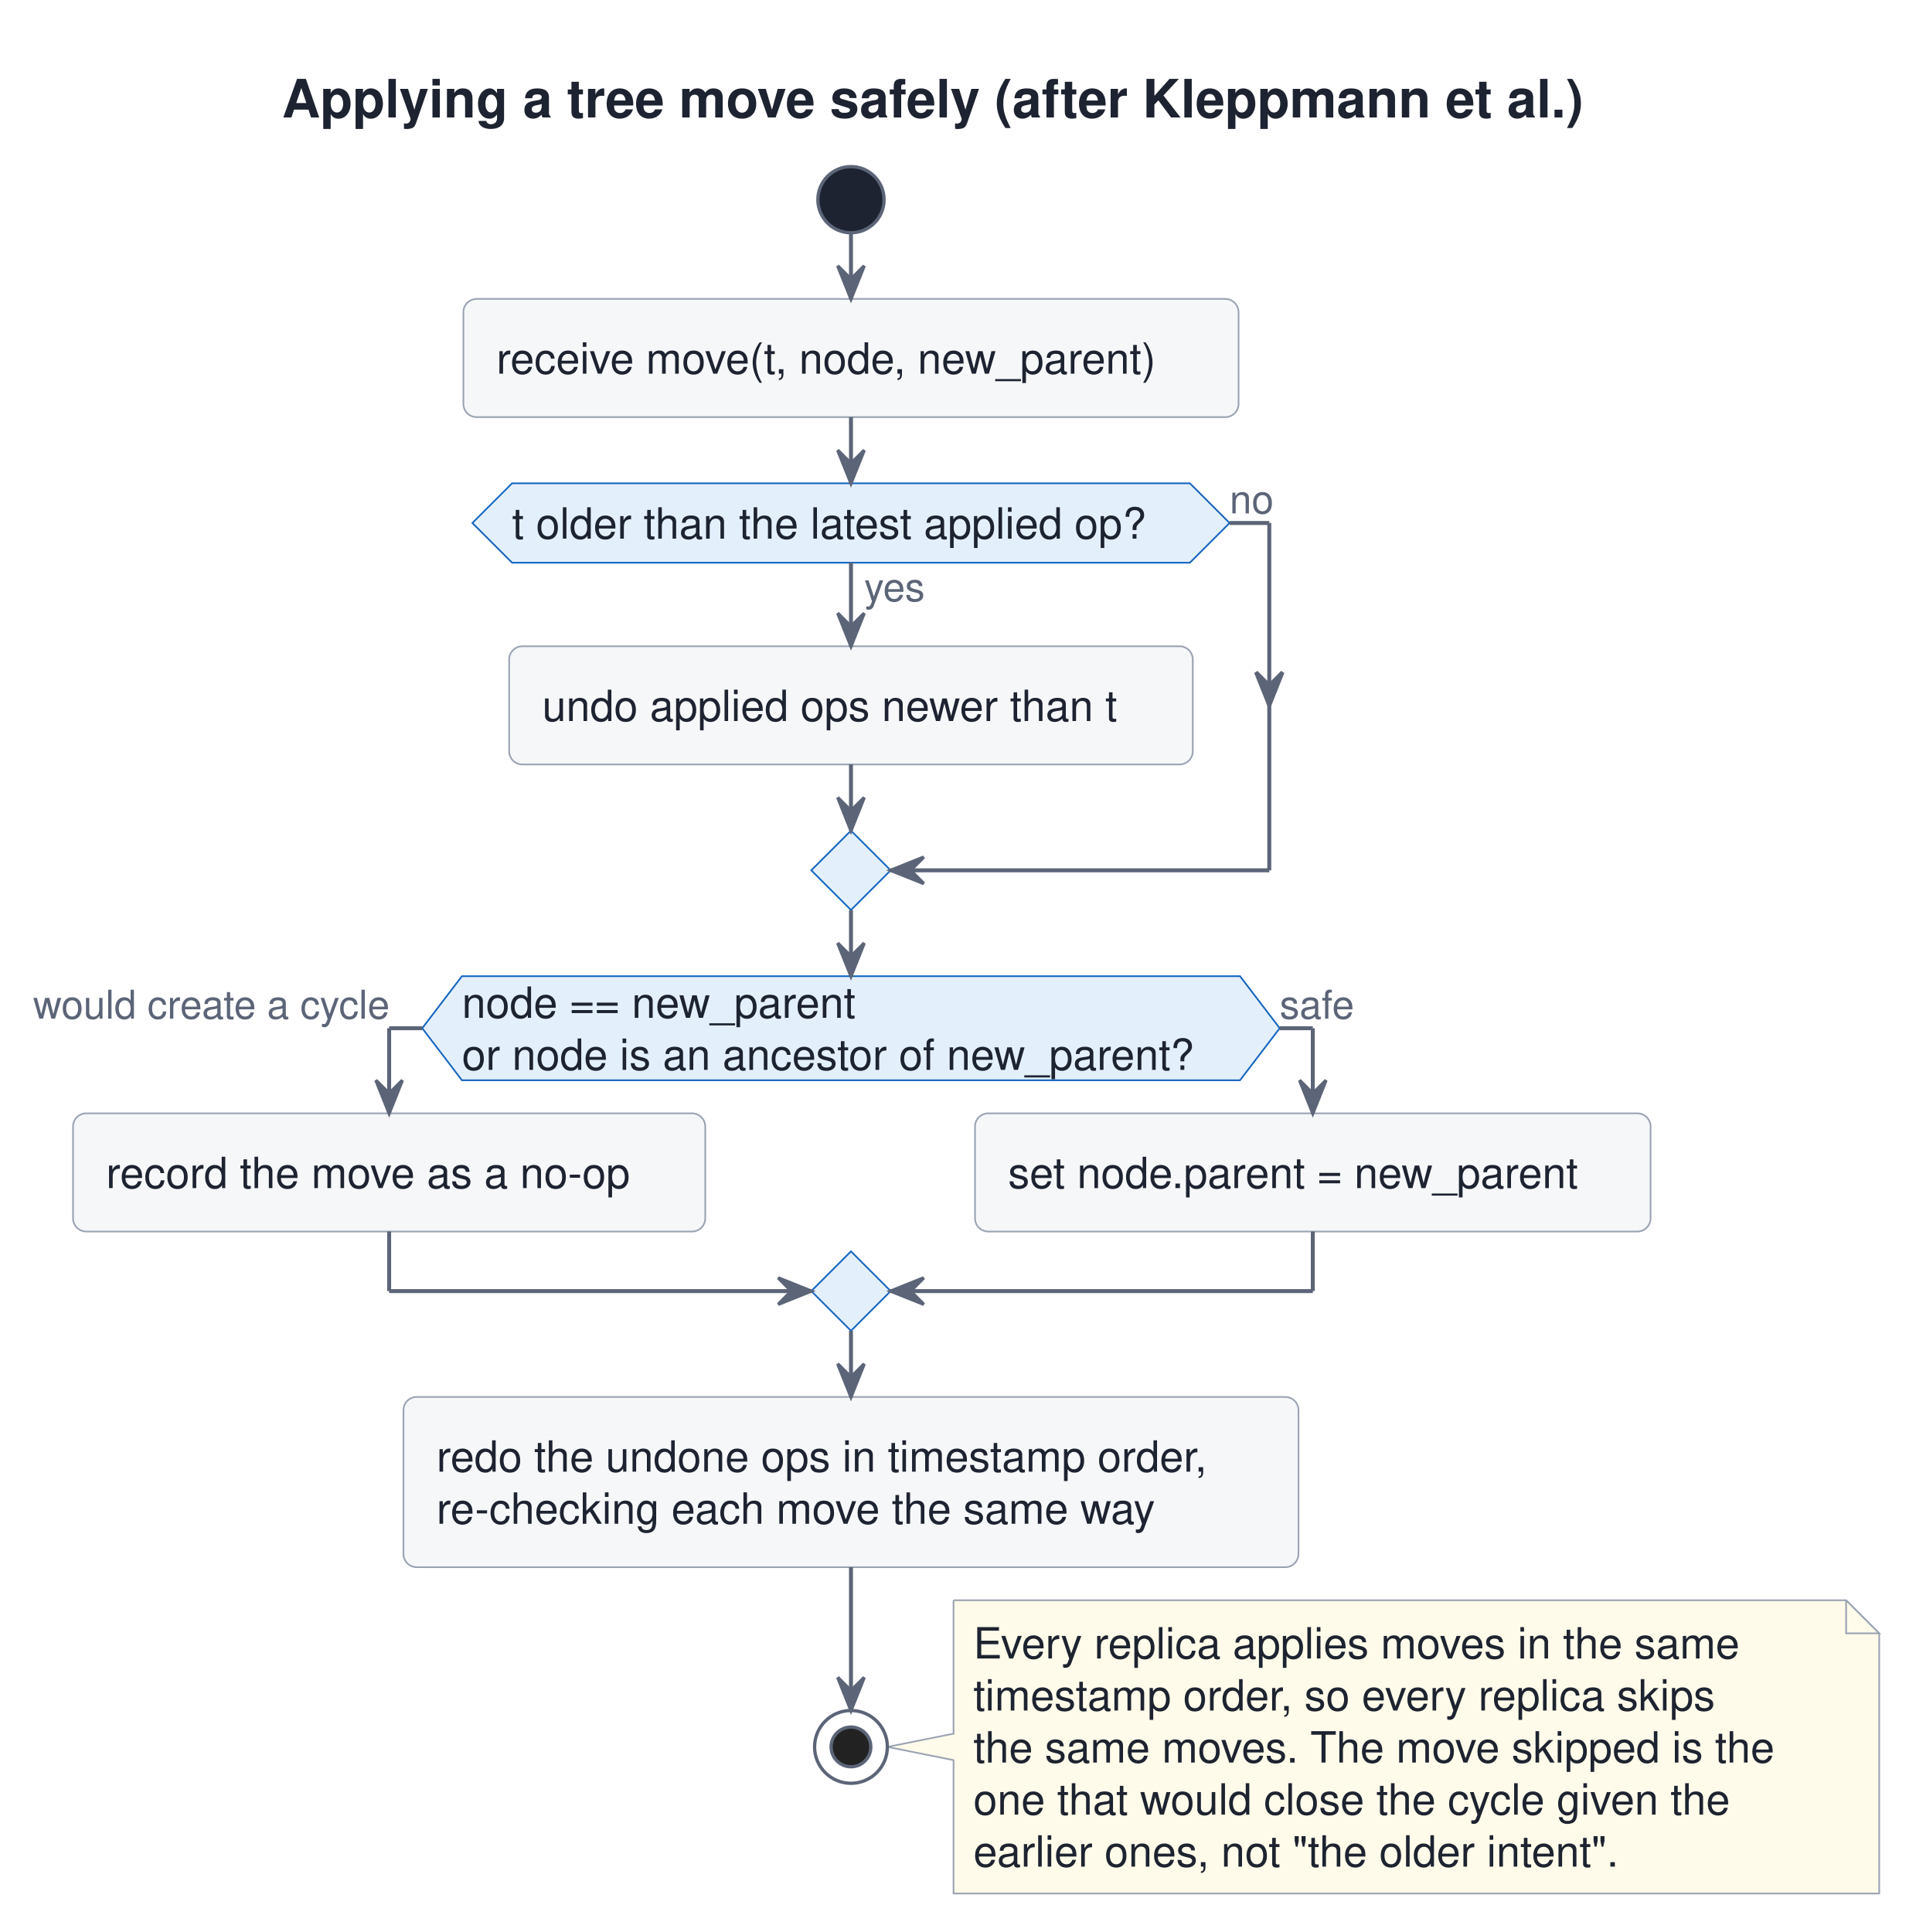
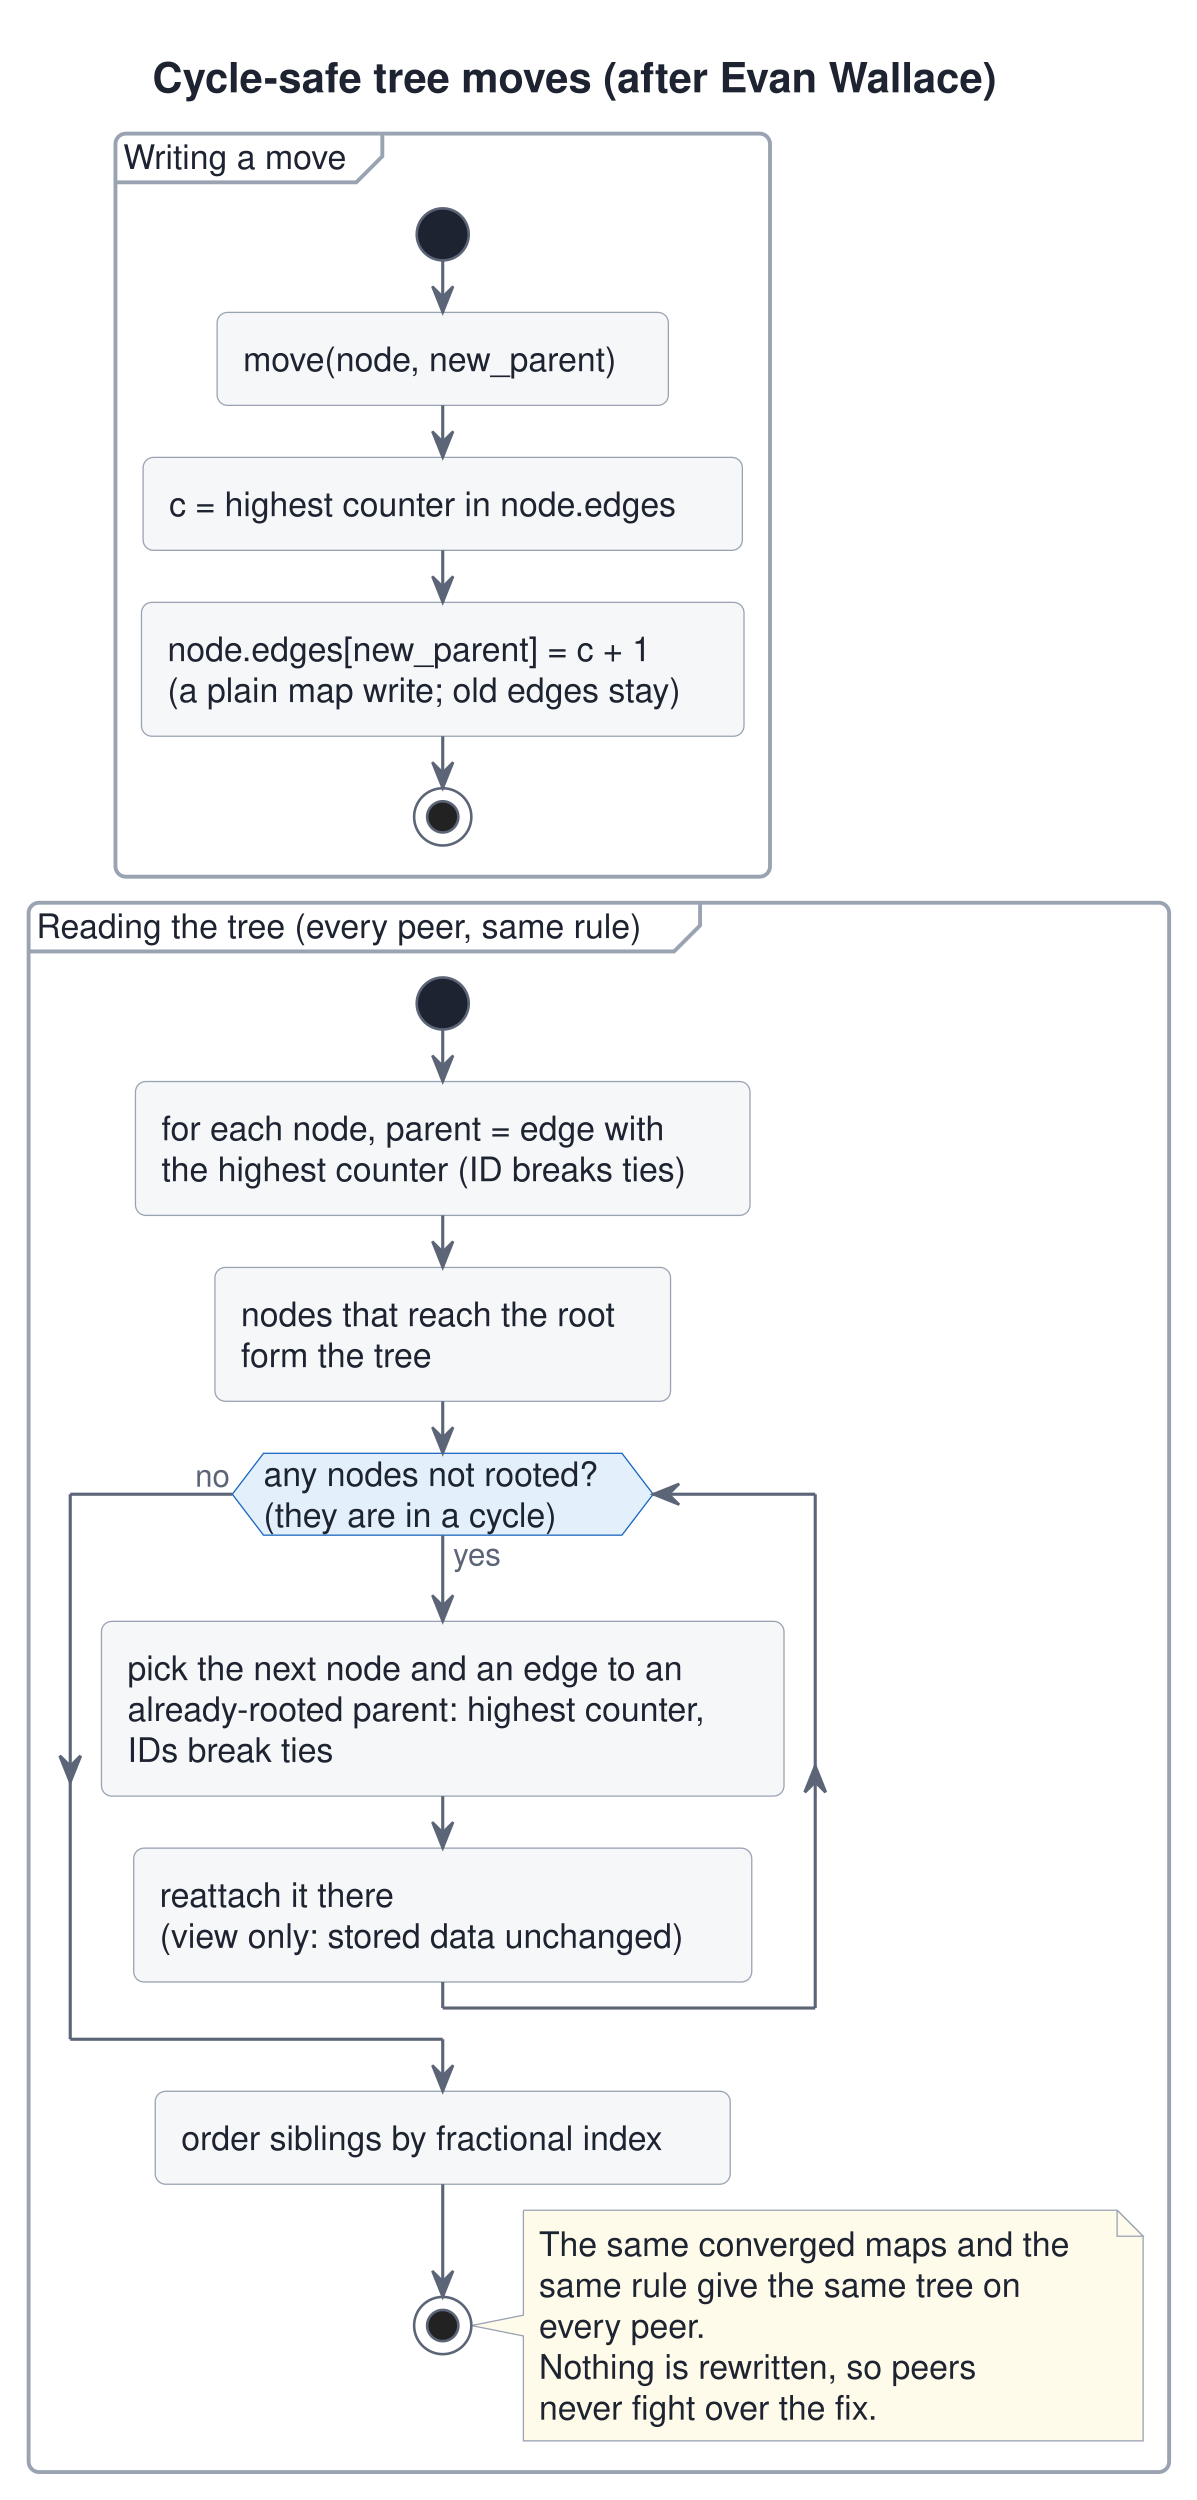
- <svg xmlns="http://www.w3.org/2000/svg" contentStyleType="text/css" data-diagram-type="ACTIVITY" height="584px" preserveAspectRatio="none" style="width:579px;height:584px;" version="1.1" viewBox="0 0 579 584" width="579px" zoomAndPan="magnify">
+ <svg xmlns="http://www.w3.org/2000/svg" contentStyleType="text/css" data-diagram-type="ACTIVITY" height="961px" preserveAspectRatio="none" style="width:460px;height:961px;" version="1.1" viewBox="0 0 460 961" width="460px" zoomAndPan="magnify">
  <defs />
  <g>
    <g class="title" data-source-line="2">
-       <text fill="#1D2330" font-family="Helvetica" font-size="16" font-weight="bold" lengthAdjust="spacing" textLength="406.531" x="85.221" y="35.5">Applying a tree move safely (after Kleppmann et al.)</text>
+       <text fill="#1D2330" font-family="Helvetica" font-size="16" font-weight="bold" lengthAdjust="spacing" textLength="340.25" x="58.583" y="35.5">Cycle-safe tree moves (after Evan Wallace)</text>
    </g>
-     <ellipse cx="257.199" cy="60.359" fill="#1D2330" rx="10" ry="10" style="stroke:#5C6577;stroke-width:1;" />
-     <rect fill="#F6F7F9" height="35.73" rx="4" ry="4" style="stroke:#9AA3B2;stroke-width:0.5;" width="234.284" x="140.057" y="90.359" />
-     <text fill="#1D2330" font-family="Helvetica" font-size="13" lengthAdjust="spacing" textLength="214.284" x="150.057" y="112.953">receive move(t, node, new_parent)</text>
-     <rect fill="#F6F7F9" height="35.73" rx="4" ry="4" style="stroke:#9AA3B2;stroke-width:0.5;" width="206.621" x="153.889" y="195.349" />
-     <text fill="#1D2330" font-family="Helvetica" font-size="13" lengthAdjust="spacing" textLength="186.621" x="163.889" y="217.942">undo applied ops newer than t</text>
-     <polygon fill="#E3F0FC" points="154.77,146.089,359.628,146.089,371.628,158.089,359.628,170.089,154.77,170.089,142.77,158.089,154.77,146.089" style="stroke:#1565C0;stroke-width:0.5;" />
-     <text fill="#5C6577" font-family="Helvetica" font-size="12" lengthAdjust="spacing" textLength="20.074" x="261.199" y="181.714">yes</text>
-     <text fill="#1D2330" font-family="Helvetica" font-size="13" lengthAdjust="spacing" textLength="204.858" x="154.77" y="162.818">t older than the latest applied op?</text>
-     <text fill="#5C6577" font-family="Helvetica" font-size="12" lengthAdjust="spacing" textLength="14.285" x="371.628" y="155.194">no</text>
-     <polygon fill="#E3F0FC" points="257.199,251.078,269.199,263.078,257.199,275.078,245.199,263.078,257.199,251.078" style="stroke:#1565C0;stroke-width:0.5;" />
-     <polygon fill="#E3F0FC" points="139.615,295.078,374.783,295.078,386.783,310.808,374.783,326.537,139.615,326.537,127.615,310.808,139.615,295.078" style="stroke:#1565C0;stroke-width:0.5;" />
-     <text fill="#1D2330" font-family="Helvetica" font-size="13" lengthAdjust="spacing" textLength="127.023" x="139.615" y="307.672">node == new_parent</text>
-     <text fill="#1D2330" font-family="Helvetica" font-size="13" lengthAdjust="spacing" textLength="235.168" x="139.615" y="323.401">or node is an ancestor of new_parent?</text>
-     <text fill="#5C6577" font-family="Helvetica" font-size="12" lengthAdjust="spacing" textLength="117.615" x="10" y="307.913">would create a cycle</text>
-     <text fill="#5C6577" font-family="Helvetica" font-size="12" lengthAdjust="spacing" textLength="24.51" x="386.783" y="307.913">safe</text>
-     <rect fill="#F6F7F9" height="35.73" rx="4" ry="4" style="stroke:#9AA3B2;stroke-width:0.5;" width="191.088" x="22.071" y="336.537" />
-     <text fill="#1D2330" font-family="Helvetica" font-size="13" lengthAdjust="spacing" textLength="171.088" x="32.071" y="359.131">record the move as a no-op</text>
-     <rect fill="#F6F7F9" height="35.73" rx="4" ry="4" style="stroke:#9AA3B2;stroke-width:0.5;" width="204.184" x="294.691" y="336.537" />
-     <text fill="#1D2330" font-family="Helvetica" font-size="13" lengthAdjust="spacing" textLength="184.184" x="304.691" y="359.131">set node.parent = new_parent</text>
-     <polygon fill="#E3F0FC" points="257.199,378.267,269.199,390.267,257.199,402.267,245.199,390.267,257.199,378.267" style="stroke:#1565C0;stroke-width:0.5;" />
-     <rect fill="#F6F7F9" height="51.459" rx="4" ry="4" style="stroke:#9AA3B2;stroke-width:0.5;" width="270.51" x="121.944" y="422.267" />
-     <text fill="#1D2330" font-family="Helvetica" font-size="13" lengthAdjust="spacing" textLength="250.51" x="131.944" y="444.86">redo the undone ops in timestamp order,</text>
-     <text fill="#1D2330" font-family="Helvetica" font-size="13" lengthAdjust="spacing" textLength="234.743" x="131.944" y="460.59">re-checking each move the same way</text>
-     <path d="M288.199,483.726 L288.199,524.049 L268.199,528.049 L288.199,532.049 L288.199,572.373 A0,0 0 0 0 288.199,572.373 L567.974,572.373 A0,0 0 0 0 567.974,572.373 L567.974,493.726 L557.974,483.726 L288.199,483.726 A0,0 0 0 0 288.199,483.726" fill="#FFFBEA" style="stroke:#9AA3B2;stroke-width:0.5;" />
-     <path d="M557.974,483.726 L557.974,493.726 L567.974,493.726 L557.974,483.726" fill="#FFFBEA" style="stroke:#9AA3B2;stroke-width:0.5;" />
-     <text fill="#1D2330" font-family="Helvetica" font-size="13" lengthAdjust="spacing" textLength="246.657" x="294.199" y="501.319">Every replica applies moves in the same</text>
-     <text fill="#1D2330" font-family="Helvetica" font-size="13" lengthAdjust="spacing" textLength="242.023" x="294.199" y="517.049">timestamp order, so every replica skips</text>
-     <text fill="#1D2330" font-family="Helvetica" font-size="13" lengthAdjust="spacing" textLength="258.775" x="294.199" y="532.778">the same moves. The move skipped is the</text>
-     <text fill="#1D2330" font-family="Helvetica" font-size="13" lengthAdjust="spacing" textLength="247.793" x="294.199" y="548.508">one that would close the cycle given the</text>
-     <text fill="#1D2330" font-family="Helvetica" font-size="13" lengthAdjust="spacing" textLength="211.561" x="294.199" y="564.237">earlier ones, not "the older intent".</text>
-     <ellipse cx="257.199" cy="528.049" fill="none" rx="11" ry="11" style="stroke:#5C6577;stroke-width:1;" />
-     <ellipse cx="257.199" cy="528.049" fill="#222222" rx="6" ry="6" style="stroke:#5C6577;stroke-width:1;" />
-     <line style="stroke:#5C6577;stroke-width:1.2;" x1="257.199" x2="257.199" y1="70.359" y2="90.359" />
-     <polygon fill="#5C6577" points="253.199,80.359,257.199,90.359,261.199,80.359,257.199,84.359" style="stroke:#5C6577;stroke-width:1;" />
-     <line style="stroke:#5C6577;stroke-width:1.2;" x1="257.199" x2="257.199" y1="170.089" y2="195.349" />
-     <polygon fill="#5C6577" points="253.199,185.349,257.199,195.349,261.199,185.349,257.199,189.349" style="stroke:#5C6577;stroke-width:1;" />
-     <line style="stroke:#5C6577;stroke-width:1.2;" x1="371.628" x2="383.628" y1="158.089" y2="158.089" />
-     <polygon fill="#5C6577" points="379.628,203.213,383.628,213.213,387.628,203.213,383.628,207.213" style="stroke:#5C6577;stroke-width:1.2;" />
-     <line style="stroke:#5C6577;stroke-width:1.2;" x1="383.628" x2="383.628" y1="158.089" y2="263.078" />
-     <line style="stroke:#5C6577;stroke-width:1.2;" x1="383.628" x2="269.199" y1="263.078" y2="263.078" />
-     <polygon fill="#5C6577" points="279.199,259.078,269.199,263.078,279.199,267.078,275.199,263.078" style="stroke:#5C6577;stroke-width:1;" />
-     <line style="stroke:#5C6577;stroke-width:1.2;" x1="257.199" x2="257.199" y1="231.078" y2="251.078" />
-     <polygon fill="#5C6577" points="253.199,241.078,257.199,251.078,261.199,241.078,257.199,245.078" style="stroke:#5C6577;stroke-width:1;" />
-     <line style="stroke:#5C6577;stroke-width:1.2;" x1="257.199" x2="257.199" y1="126.089" y2="146.089" />
-     <polygon fill="#5C6577" points="253.199,136.089,257.199,146.089,261.199,136.089,257.199,140.089" style="stroke:#5C6577;stroke-width:1;" />
-     <line style="stroke:#5C6577;stroke-width:1.2;" x1="127.615" x2="117.615" y1="310.808" y2="310.808" />
-     <line style="stroke:#5C6577;stroke-width:1.2;" x1="117.615" x2="117.615" y1="310.808" y2="336.537" />
-     <polygon fill="#5C6577" points="113.615,326.537,117.615,336.537,121.615,326.537,117.615,330.537" style="stroke:#5C6577;stroke-width:1;" />
-     <line style="stroke:#5C6577;stroke-width:1.2;" x1="386.783" x2="396.783" y1="310.808" y2="310.808" />
-     <line style="stroke:#5C6577;stroke-width:1.2;" x1="396.783" x2="396.783" y1="310.808" y2="336.537" />
-     <polygon fill="#5C6577" points="392.783,326.537,396.783,336.537,400.783,326.537,396.783,330.537" style="stroke:#5C6577;stroke-width:1;" />
-     <line style="stroke:#5C6577;stroke-width:1.2;" x1="117.615" x2="117.615" y1="372.267" y2="390.267" />
-     <line style="stroke:#5C6577;stroke-width:1.2;" x1="117.615" x2="245.199" y1="390.267" y2="390.267" />
-     <polygon fill="#5C6577" points="235.199,386.267,245.199,390.267,235.199,394.267,239.199,390.267" style="stroke:#5C6577;stroke-width:1;" />
-     <line style="stroke:#5C6577;stroke-width:1.2;" x1="396.783" x2="396.783" y1="372.267" y2="390.267" />
-     <line style="stroke:#5C6577;stroke-width:1.2;" x1="396.783" x2="269.199" y1="390.267" y2="390.267" />
-     <polygon fill="#5C6577" points="279.199,386.267,269.199,390.267,279.199,394.267,275.199,390.267" style="stroke:#5C6577;stroke-width:1;" />
-     <line style="stroke:#5C6577;stroke-width:1.2;" x1="257.199" x2="257.199" y1="275.078" y2="295.078" />
-     <polygon fill="#5C6577" points="253.199,285.078,257.199,295.078,261.199,285.078,257.199,289.078" style="stroke:#5C6577;stroke-width:1;" />
-     <line style="stroke:#5C6577;stroke-width:1.2;" x1="257.199" x2="257.199" y1="402.267" y2="422.267" />
-     <polygon fill="#5C6577" points="253.199,412.267,257.199,422.267,261.199,412.267,257.199,416.267" style="stroke:#5C6577;stroke-width:1;" />
-     <line style="stroke:#5C6577;stroke-width:1.2;" x1="257.199" x2="257.199" y1="473.726" y2="517.049" />
-     <polygon fill="#5C6577" points="253.199,507.049,257.199,517.049,261.199,507.049,257.199,511.049" style="stroke:#5C6577;stroke-width:1;" />
+     <rect fill="none" height="285.647" rx="4" ry="4" style="stroke:#9AA3B2;stroke-width:1.5;" width="251.618" x="44.377" y="51.359" />
+     <path d="M146.964,51.359 L146.964,60.089 L136.964,70.089 L44.377,70.089" fill="none" style="stroke:#9AA3B2;stroke-width:1.5;" />
+     <text fill="#1D2330" font-family="Helvetica" font-size="13" lengthAdjust="spacing" textLength="92.587" x="47.377" y="64.953">Writing a move</text>
+     <ellipse cx="170.186" cy="90.089" fill="#1D2330" rx="10" ry="10" style="stroke:#5C6577;stroke-width:1;" />
+     <rect fill="#F6F7F9" height="35.73" rx="4" ry="4" style="stroke:#9AA3B2;stroke-width:0.5;" width="173.461" x="83.456" y="120.089" />
+     <text fill="#1D2330" font-family="Helvetica" font-size="13" lengthAdjust="spacing" textLength="153.461" x="93.456" y="142.683">move(node, new_parent)</text>
+     <rect fill="#F6F7F9" height="35.73" rx="4" ry="4" style="stroke:#9AA3B2;stroke-width:0.5;" width="230.355" x="55.009" y="175.818" />
+     <text fill="#1D2330" font-family="Helvetica" font-size="13" lengthAdjust="spacing" textLength="210.355" x="65.009" y="198.412">c = highest counter in node.edges</text>
+     <rect fill="#F6F7F9" height="51.459" rx="4" ry="4" style="stroke:#9AA3B2;stroke-width:0.5;" width="231.618" x="54.377" y="231.548" />
+     <text fill="#1D2330" font-family="Helvetica" font-size="13" lengthAdjust="spacing" textLength="198.231" x="64.377" y="254.142">node.edges[new_parent] = c + 1</text>
+     <text fill="#1D2330" font-family="Helvetica" font-size="13" lengthAdjust="spacing" textLength="211.618" x="64.377" y="269.871">(a plain map write; old edges stay)</text>
+     <ellipse cx="170.186" cy="314.007" fill="none" rx="11" ry="11" style="stroke:#5C6577;stroke-width:1;" />
+     <ellipse cx="170.186" cy="314.007" fill="#222222" rx="6" ry="6" style="stroke:#5C6577;stroke-width:1;" />
+     <rect fill="none" height="603.256" rx="4" ry="4" style="stroke:#9AA3B2;stroke-width:1.5;" width="438.416" x="11" y="347.007" />
+     <path d="M269.111,347.007 L269.111,355.736 L259.111,365.736 L11,365.736" fill="none" style="stroke:#9AA3B2;stroke-width:1.5;" />
+     <text fill="#1D2330" font-family="Helvetica" font-size="13" lengthAdjust="spacing" textLength="248.111" x="14" y="360.601">Reading the tree (every peer, same rule)</text>
+     <ellipse cx="170.186" cy="385.736" fill="#1D2330" rx="10" ry="10" style="stroke:#5C6577;stroke-width:1;" />
+     <rect fill="#F6F7F9" height="51.459" rx="4" ry="4" style="stroke:#9AA3B2;stroke-width:0.5;" width="236.233" x="52.07" y="415.736" />
+     <text fill="#1D2330" font-family="Helvetica" font-size="13" lengthAdjust="spacing" textLength="209.276" x="62.07" y="438.33">for each node, parent = edge with</text>
+     <text fill="#1D2330" font-family="Helvetica" font-size="13" lengthAdjust="spacing" textLength="216.233" x="62.07" y="454.06">the highest counter (ID breaks ties)</text>
+     <rect fill="#F6F7F9" height="51.459" rx="4" ry="4" style="stroke:#9AA3B2;stroke-width:0.5;" width="175.137" x="82.618" y="487.195" />
+     <text fill="#1D2330" font-family="Helvetica" font-size="13" lengthAdjust="spacing" textLength="155.137" x="92.618" y="509.789">nodes that reach the root</text>
+     <text fill="#1D2330" font-family="Helvetica" font-size="13" lengthAdjust="spacing" textLength="80.025" x="92.618" y="525.519">form the tree</text>
+     <rect fill="#F6F7F9" height="67.189" rx="4" ry="4" style="stroke:#9AA3B2;stroke-width:0.5;" width="262.373" x="39" y="623.238" />
+     <text fill="#1D2330" font-family="Helvetica" font-size="13" lengthAdjust="spacing" textLength="228.103" x="49" y="645.832">pick the next node and an edge to an</text>
+     <text fill="#1D2330" font-family="Helvetica" font-size="13" lengthAdjust="spacing" textLength="242.373" x="49" y="661.562">already-rooted parent: highest counter,</text>
+     <text fill="#1D2330" font-family="Helvetica" font-size="13" lengthAdjust="spacing" textLength="83.757" x="49" y="677.291">IDs break ties</text>
+     <rect fill="#F6F7F9" height="51.459" rx="4" ry="4" style="stroke:#9AA3B2;stroke-width:0.5;" width="237.585" x="51.394" y="710.427" />
+     <text fill="#1D2330" font-family="Helvetica" font-size="13" lengthAdjust="spacing" textLength="97.398" x="61.394" y="733.02">reattach it there</text>
+     <text fill="#1D2330" font-family="Helvetica" font-size="13" lengthAdjust="spacing" textLength="217.585" x="61.394" y="748.75">(view only: stored data unchanged)</text>
+     <polygon fill="#E3F0FC" points="101.295,558.654,239.077,558.654,251.077,574.384,239.077,590.113,101.295,590.113,89.295,574.384,101.295,558.654" style="stroke:#1565C0;stroke-width:0.5;" />
+     <text fill="#5C6577" font-family="Helvetica" font-size="12" lengthAdjust="spacing" textLength="20.074" x="174.186" y="601.738">yes</text>
+     <text fill="#1D2330" font-family="Helvetica" font-size="13" lengthAdjust="spacing" textLength="137.782" x="101.295" y="571.248">any nodes not rooted?</text>
+     <text fill="#1D2330" font-family="Helvetica" font-size="13" lengthAdjust="spacing" textLength="121.723" x="101.295" y="586.977">(they are in a cycle)</text>
+     <text fill="#5C6577" font-family="Helvetica" font-size="12" lengthAdjust="spacing" textLength="14.285" x="75.01" y="571.489">no</text>
+     <rect fill="#F6F7F9" height="35.73" rx="4" ry="4" style="stroke:#9AA3B2;stroke-width:0.5;" width="221.018" x="59.678" y="803.886" />
+     <text fill="#1D2330" font-family="Helvetica" font-size="13" lengthAdjust="spacing" textLength="201.018" x="69.677" y="826.48">order siblings by fractional index</text>
+     <path d="M201.186,849.615 L201.186,889.939 L181.186,893.939 L201.186,897.939 L201.186,938.263 A0,0 0 0 0 201.186,938.263 L439.416,938.263 A0,0 0 0 0 439.416,938.263 L439.416,859.615 L429.416,849.615 L201.186,849.615 A0,0 0 0 0 201.186,849.615" fill="#FFFBEA" style="stroke:#9AA3B2;stroke-width:0.5;" />
+     <path d="M429.416,849.615 L429.416,859.615 L439.416,859.615 L429.416,849.615" fill="#FFFBEA" style="stroke:#9AA3B2;stroke-width:0.5;" />
+     <text fill="#1D2330" font-family="Helvetica" font-size="13" lengthAdjust="spacing" textLength="217.23" x="207.186" y="867.209">The same converged maps and the</text>
+     <text fill="#1D2330" font-family="Helvetica" font-size="13" lengthAdjust="spacing" textLength="196.809" x="207.186" y="882.938">same rule give the same tree on</text>
+     <text fill="#1D2330" font-family="Helvetica" font-size="13" lengthAdjust="spacing" textLength="70.078" x="207.186" y="898.668">every peer.</text>
+     <text fill="#1D2330" font-family="Helvetica" font-size="13" lengthAdjust="spacing" textLength="181.162" x="207.186" y="914.398">Nothing is rewritten, so peers</text>
+     <text fill="#1D2330" font-family="Helvetica" font-size="13" lengthAdjust="spacing" textLength="143.432" x="207.186" y="930.127">never fight over the fix.</text>
+     <ellipse cx="170.186" cy="893.939" fill="none" rx="11" ry="11" style="stroke:#5C6577;stroke-width:1;" />
+     <ellipse cx="170.186" cy="893.939" fill="#222222" rx="6" ry="6" style="stroke:#5C6577;stroke-width:1;" />
+     <line style="stroke:#5C6577;stroke-width:1.2;" x1="170.186" x2="170.186" y1="100.089" y2="120.089" />
+     <polygon fill="#5C6577" points="166.186,110.089,170.186,120.089,174.186,110.089,170.186,114.089" style="stroke:#5C6577;stroke-width:1;" />
+     <line style="stroke:#5C6577;stroke-width:1.2;" x1="170.186" x2="170.186" y1="155.818" y2="175.818" />
+     <polygon fill="#5C6577" points="166.186,165.818,170.186,175.818,174.186,165.818,170.186,169.818" style="stroke:#5C6577;stroke-width:1;" />
+     <line style="stroke:#5C6577;stroke-width:1.2;" x1="170.186" x2="170.186" y1="211.548" y2="231.548" />
+     <polygon fill="#5C6577" points="166.186,221.548,170.186,231.548,174.186,221.548,170.186,225.548" style="stroke:#5C6577;stroke-width:1;" />
+     <line style="stroke:#5C6577;stroke-width:1.2;" x1="170.186" x2="170.186" y1="283.007" y2="303.007" />
+     <polygon fill="#5C6577" points="166.186,293.007,170.186,303.007,174.186,293.007,170.186,297.007" style="stroke:#5C6577;stroke-width:1;" />
+     <line style="stroke:#5C6577;stroke-width:1.2;" x1="170.186" x2="170.186" y1="395.736" y2="415.736" />
+     <polygon fill="#5C6577" points="166.186,405.736,170.186,415.736,174.186,405.736,170.186,409.736" style="stroke:#5C6577;stroke-width:1;" />
+     <line style="stroke:#5C6577;stroke-width:1.2;" x1="170.186" x2="170.186" y1="467.195" y2="487.195" />
+     <polygon fill="#5C6577" points="166.186,477.195,170.186,487.195,174.186,477.195,170.186,481.195" style="stroke:#5C6577;stroke-width:1;" />
+     <line style="stroke:#5C6577;stroke-width:1.2;" x1="170.186" x2="170.186" y1="690.427" y2="710.427" />
+     <polygon fill="#5C6577" points="166.186,700.427,170.186,710.427,174.186,700.427,170.186,704.427" style="stroke:#5C6577;stroke-width:1;" />
+     <line style="stroke:#5C6577;stroke-width:1.2;" x1="170.186" x2="170.186" y1="590.113" y2="623.238" />
+     <polygon fill="#5C6577" points="166.186,613.238,170.186,623.238,174.186,613.238,170.186,617.238" style="stroke:#5C6577;stroke-width:1;" />
+     <line style="stroke:#5C6577;stroke-width:1.2;" x1="170.186" x2="170.186" y1="761.886" y2="771.886" />
+     <line style="stroke:#5C6577;stroke-width:1.2;" x1="170.186" x2="313.373" y1="771.886" y2="771.886" />
+     <polygon fill="#5C6577" points="309.373,688.938,313.373,678.938,317.373,688.938,313.373,684.938" style="stroke:#5C6577;stroke-width:1.2;" />
+     <line style="stroke:#5C6577;stroke-width:1.2;" x1="313.373" x2="313.373" y1="574.384" y2="771.886" />
+     <line style="stroke:#5C6577;stroke-width:1.2;" x1="313.373" x2="251.077" y1="574.384" y2="574.384" />
+     <polygon fill="#5C6577" points="261.077,570.384,251.077,574.384,261.077,578.384,257.077,574.384" style="stroke:#5C6577;stroke-width:1;" />
+     <line style="stroke:#5C6577;stroke-width:1.2;" x1="89.295" x2="27" y1="574.384" y2="574.384" />
+     <polygon fill="#5C6577" points="23,674.938,27,684.938,31,674.938,27,678.938" style="stroke:#5C6577;stroke-width:1.2;" />
+     <line style="stroke:#5C6577;stroke-width:1.2;" x1="27" x2="27" y1="574.384" y2="783.886" />
+     <line style="stroke:#5C6577;stroke-width:1.2;" x1="27" x2="170.186" y1="783.886" y2="783.886" />
+     <line style="stroke:#5C6577;stroke-width:1.2;" x1="170.186" x2="170.186" y1="783.886" y2="803.886" />
+     <polygon fill="#5C6577" points="166.186,793.886,170.186,803.886,174.186,793.886,170.186,797.886" style="stroke:#5C6577;stroke-width:1;" />
+     <line style="stroke:#5C6577;stroke-width:1.2;" x1="170.186" x2="170.186" y1="538.654" y2="558.654" />
+     <polygon fill="#5C6577" points="166.186,548.654,170.186,558.654,174.186,548.654,170.186,552.654" style="stroke:#5C6577;stroke-width:1;" />
+     <line style="stroke:#5C6577;stroke-width:1.2;" x1="170.186" x2="170.186" y1="839.615" y2="882.939" />
+     <polygon fill="#5C6577" points="166.186,872.939,170.186,882.939,174.186,872.939,170.186,876.939" style="stroke:#5C6577;stroke-width:1;" />
  </g>
</svg>
